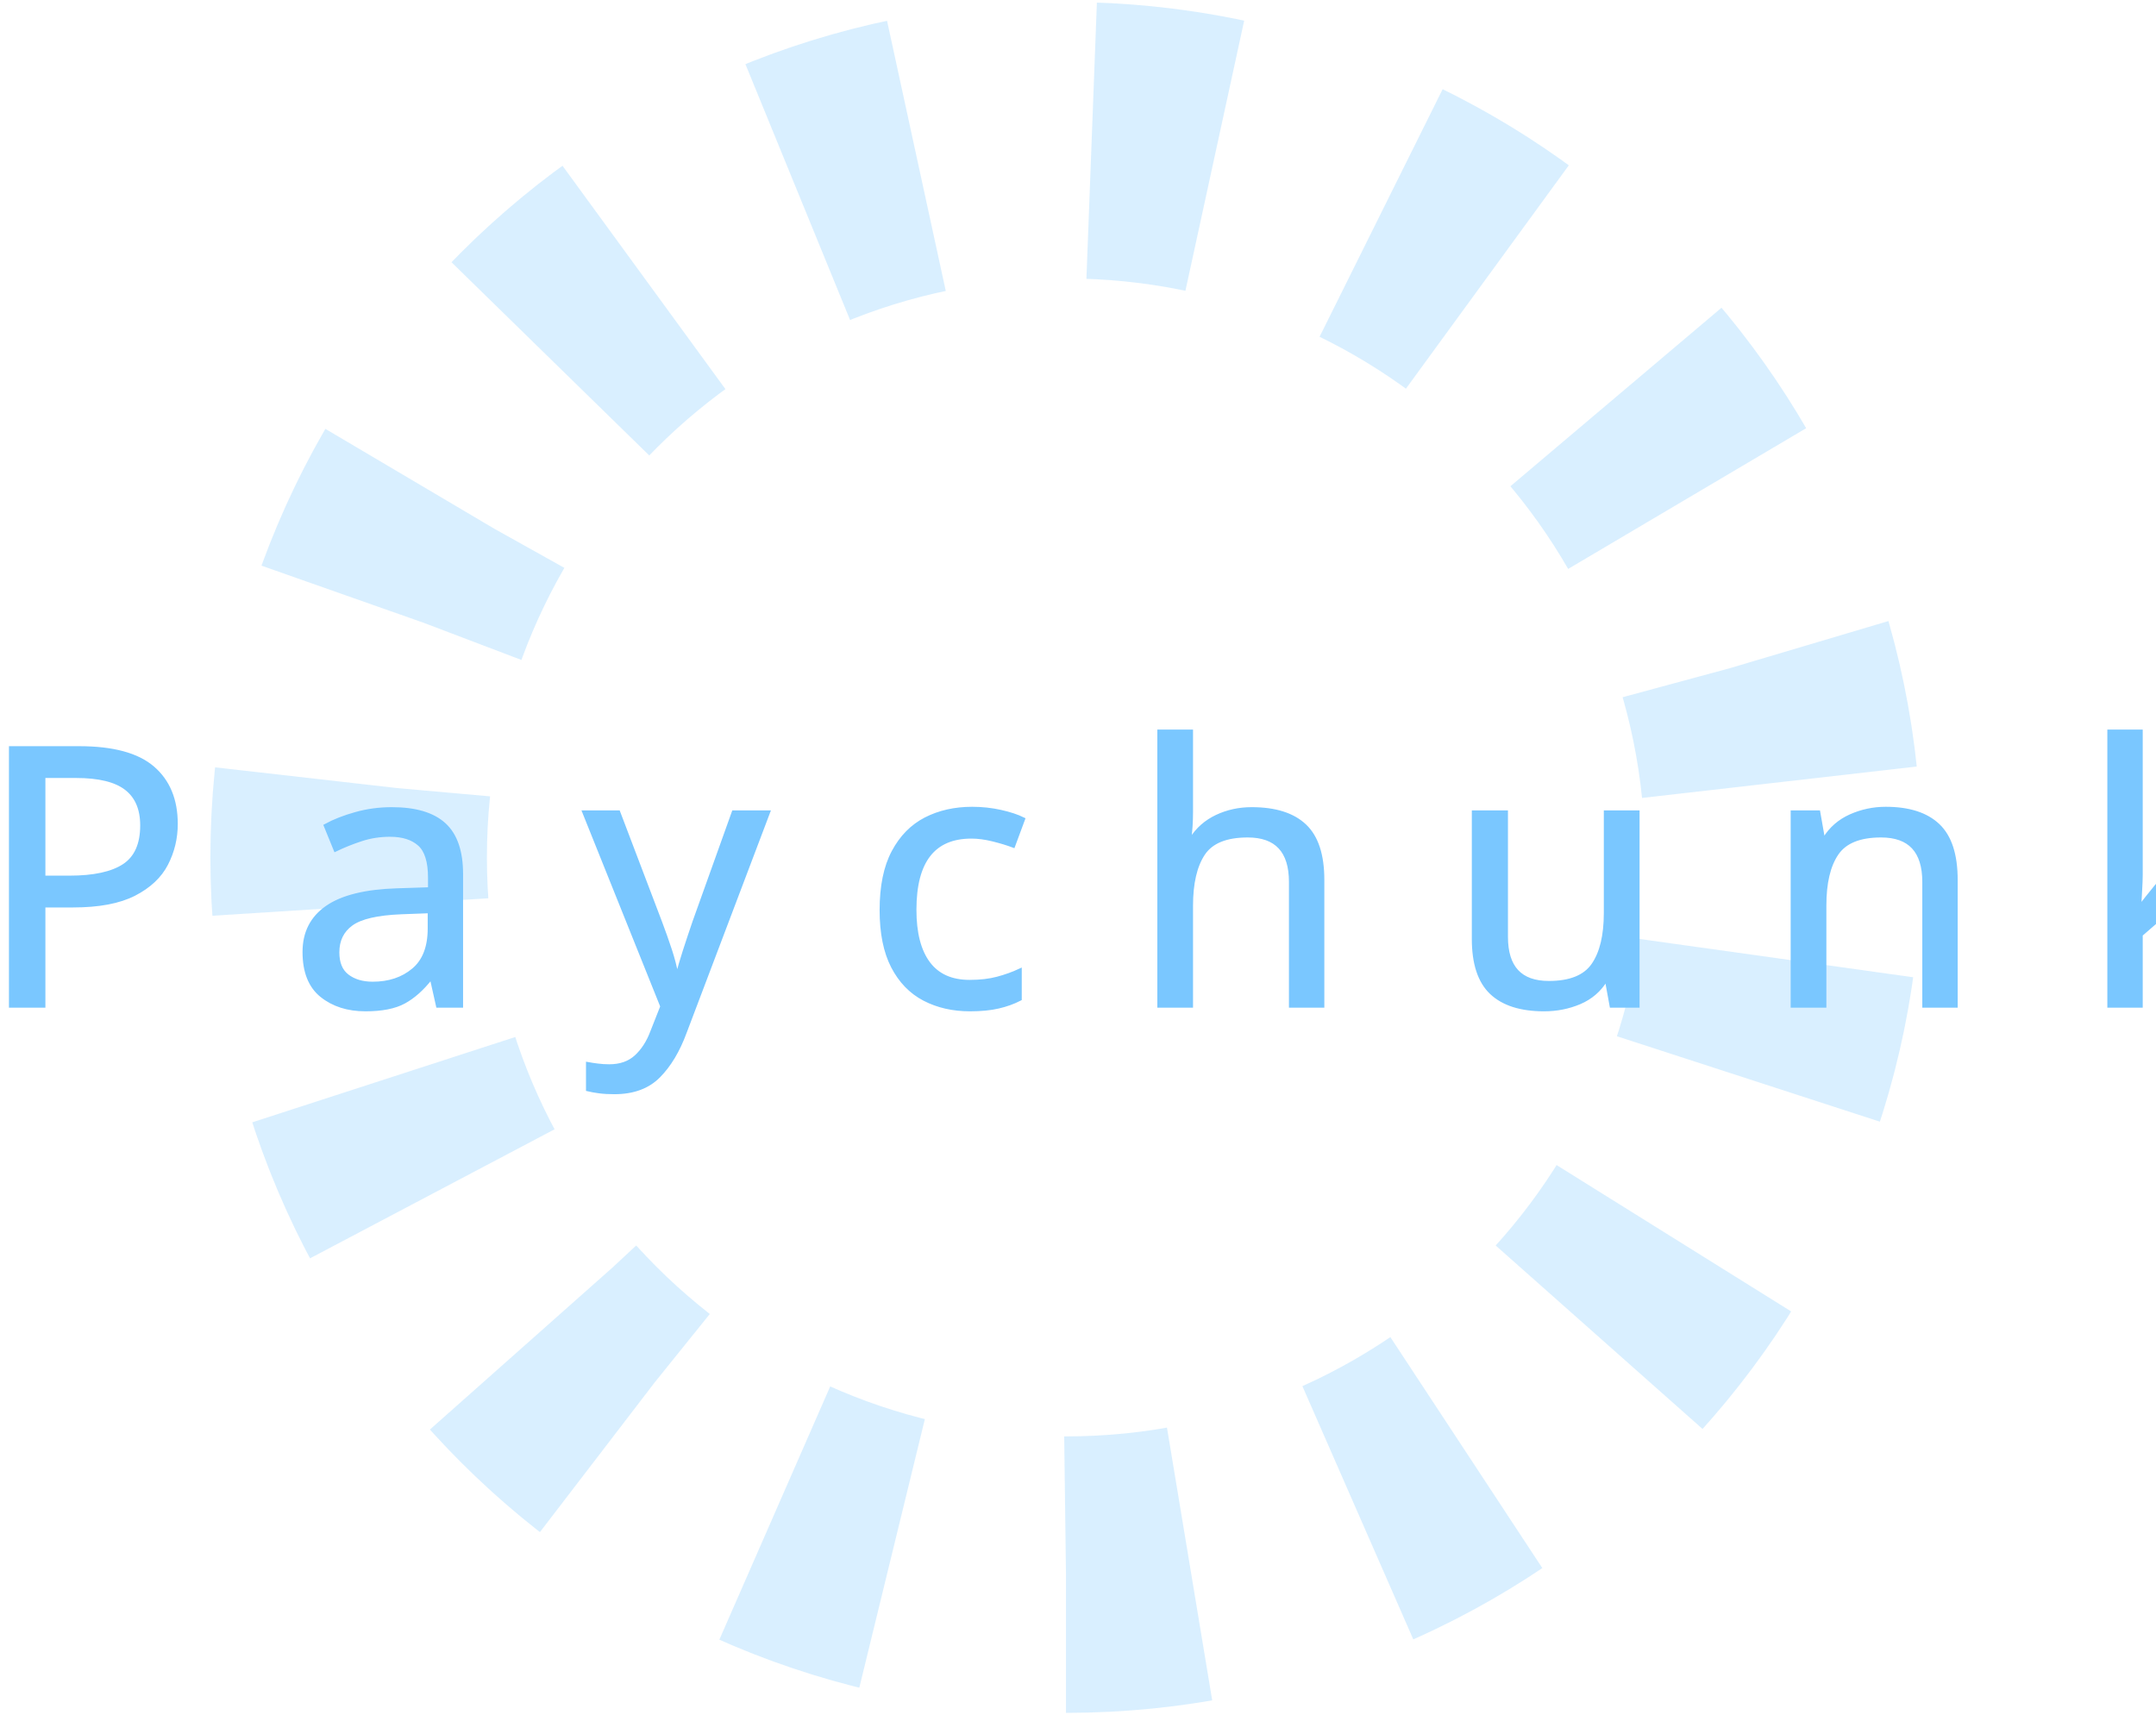
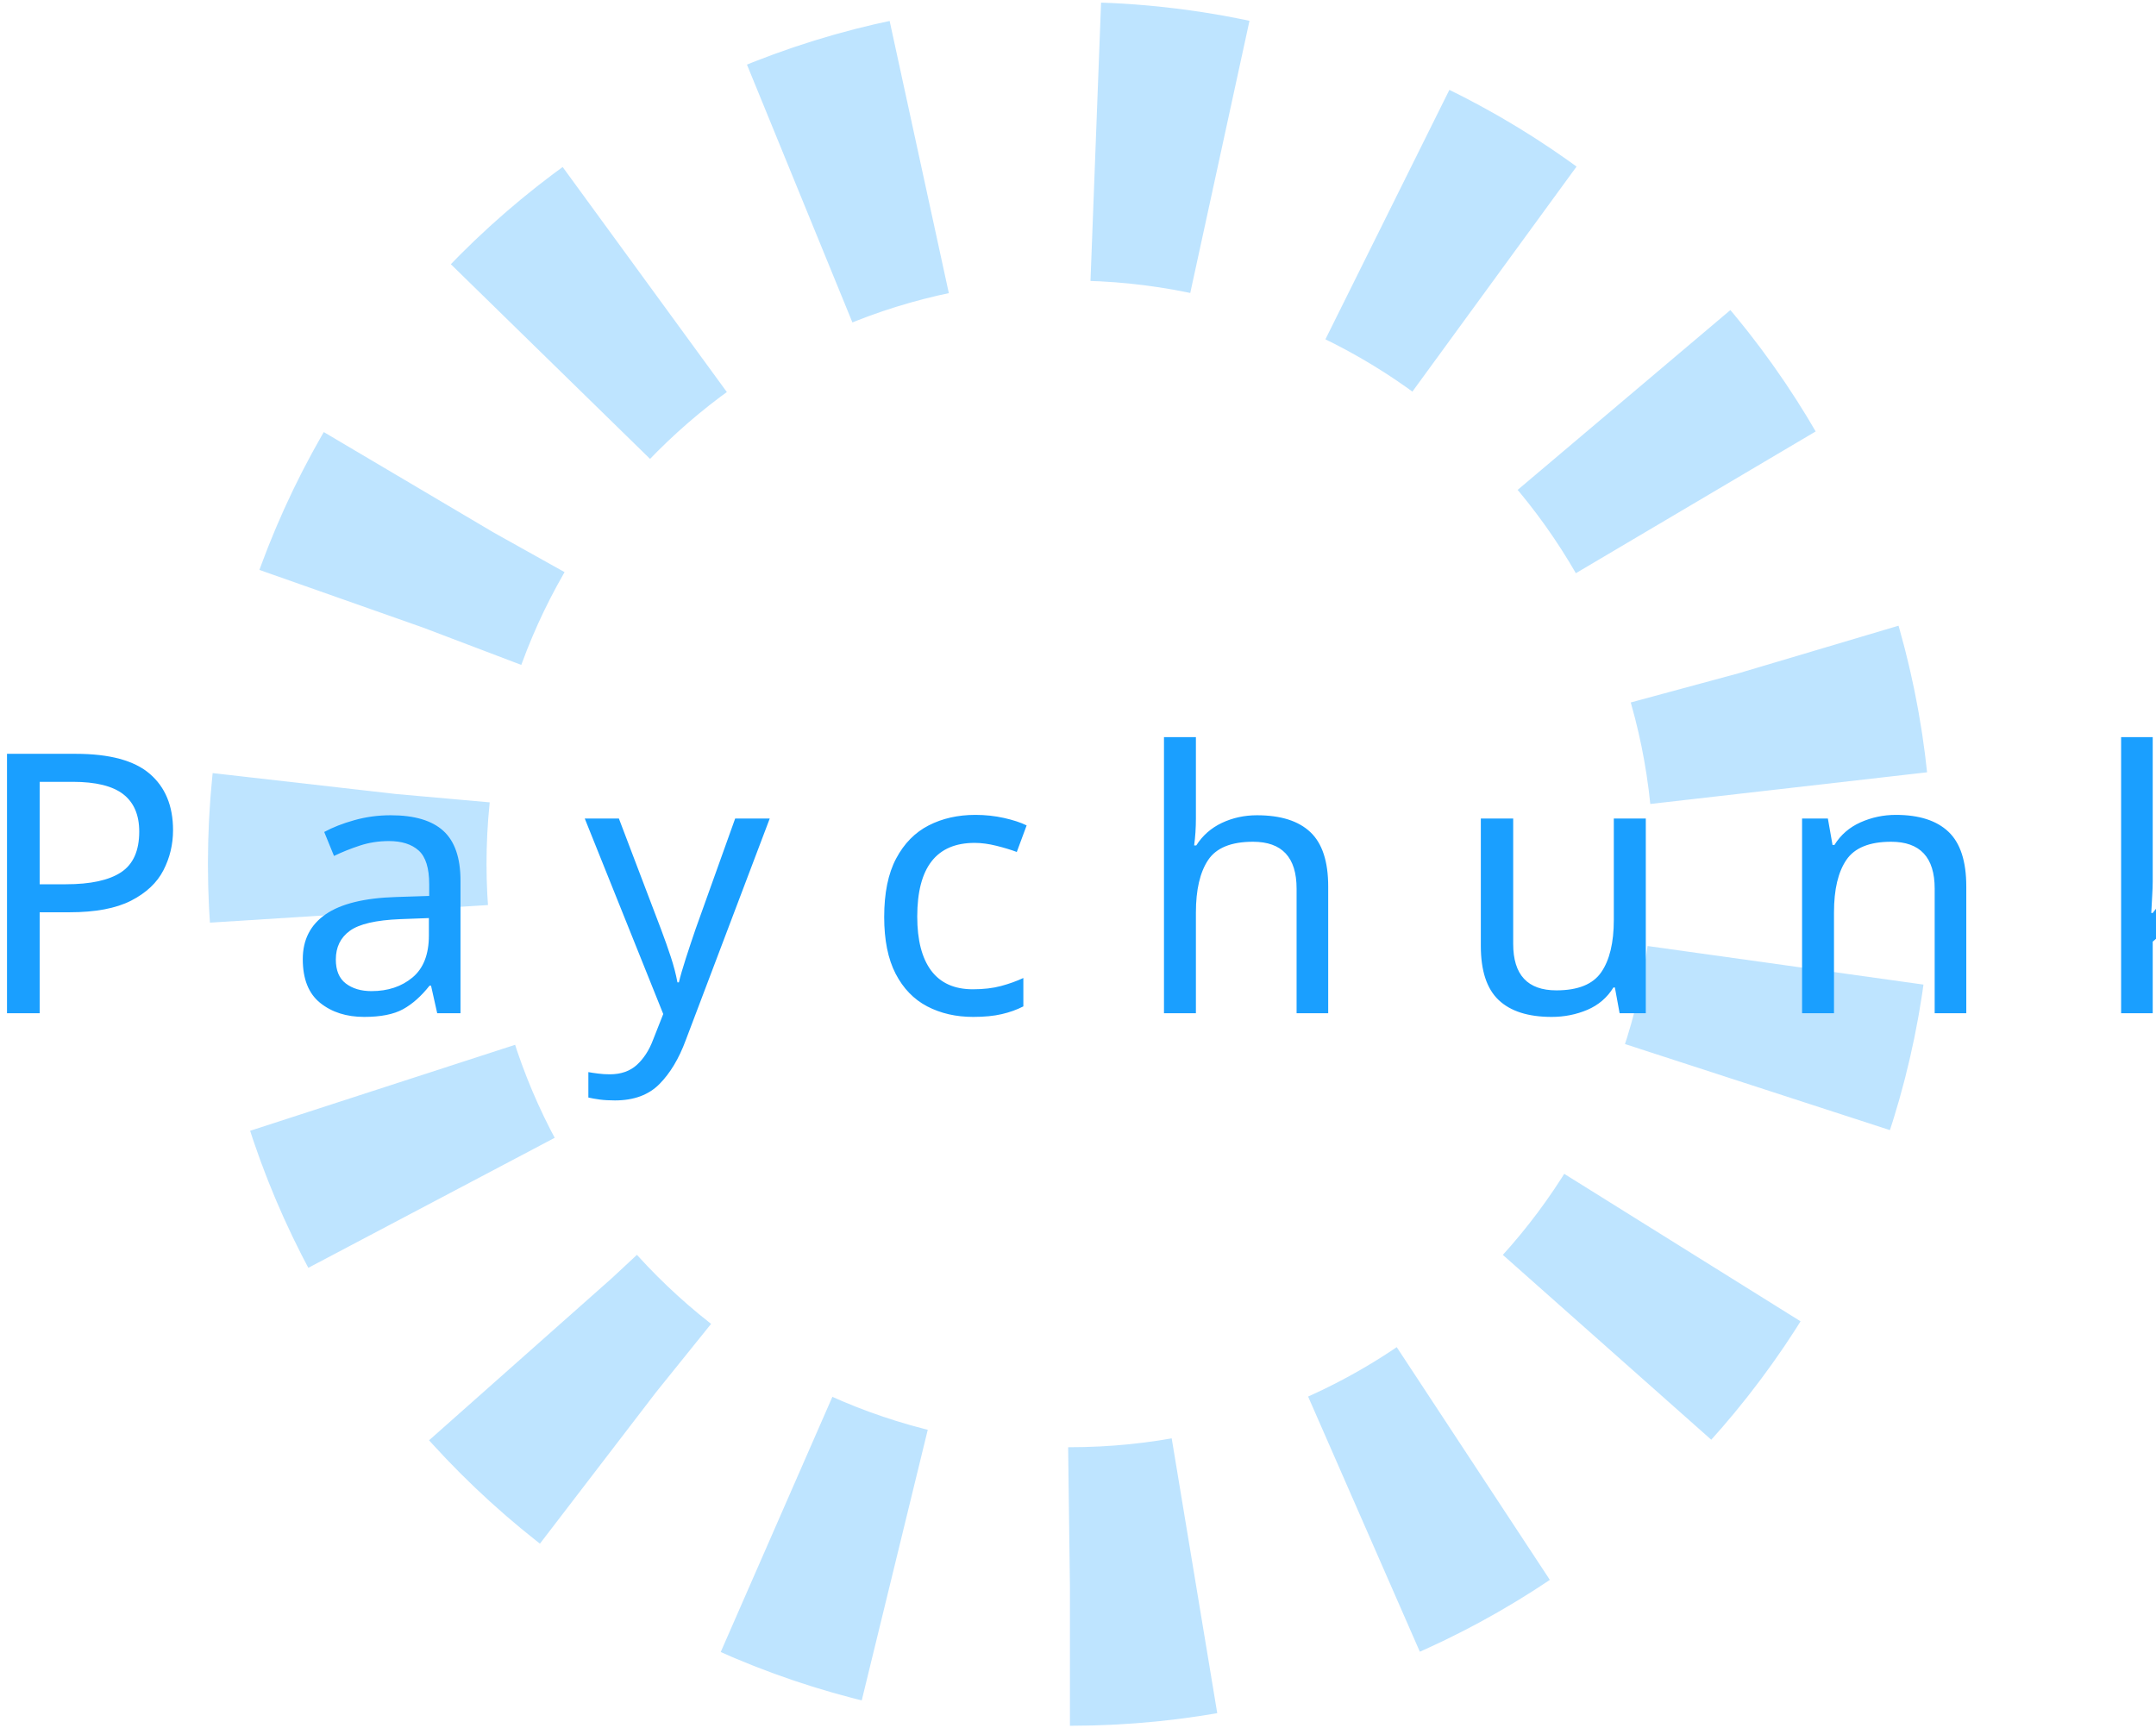
- <svg xmlns="http://www.w3.org/2000/svg" width="538px" height="428px" viewBox="0 0 538 428" version="1.1">
+ <svg xmlns="http://www.w3.org/2000/svg" width="534px" height="428px" viewBox="0 0 534 428" version="1.1">
  <g id="Page-1" stroke="none" stroke-width="1" fill="none" fill-rule="evenodd">
-     <g id="Desktop" transform="translate(-224, -253)" stroke="#7AC7FF">
+     <g id="Desktop" transform="translate(-225, -253)">
      <g id="Group-42" transform="translate(218, 288)">
-         <g id="Group-3" opacity="0.285" transform="translate(93, 0)" stroke-dasharray="31,44" stroke-width="69">
+         <g id="Group-3" opacity="0.285" transform="translate(93, 0)" stroke="#1A9FFF" stroke-dasharray="31,44" stroke-width="69">
          <g id="Donut-3">
            <g id="Oval-2">
              <path d="M179,358 C277.859,358 358,277.859 358,179 C358,80.141 277.859,-5.68434189e-14 179,-5.68434189e-14 C80.141,-5.68434189e-14 -5.68434189e-14,80.141 -5.68434189e-14,179 C-5.68434189e-14,277.859 80.141,358 179,358 Z" id="Oval" />
            </g>
          </g>
        </g>
-         <text id="P-a-y-c-h-u-n-k" fill="#7AC7FF" font-family="Alata-Regular, Alata" font-size="90" font-weight="normal">
+         <text id="P-a-y-c-h-u-n-k" fill="#1A9FFF" font-family="Alata-Regular, Alata" font-size="90" font-weight="normal">
          <tspan x="0" y="216">P a y c h u n k</tspan>
        </text>
      </g>
    </g>
  </g>
</svg>
